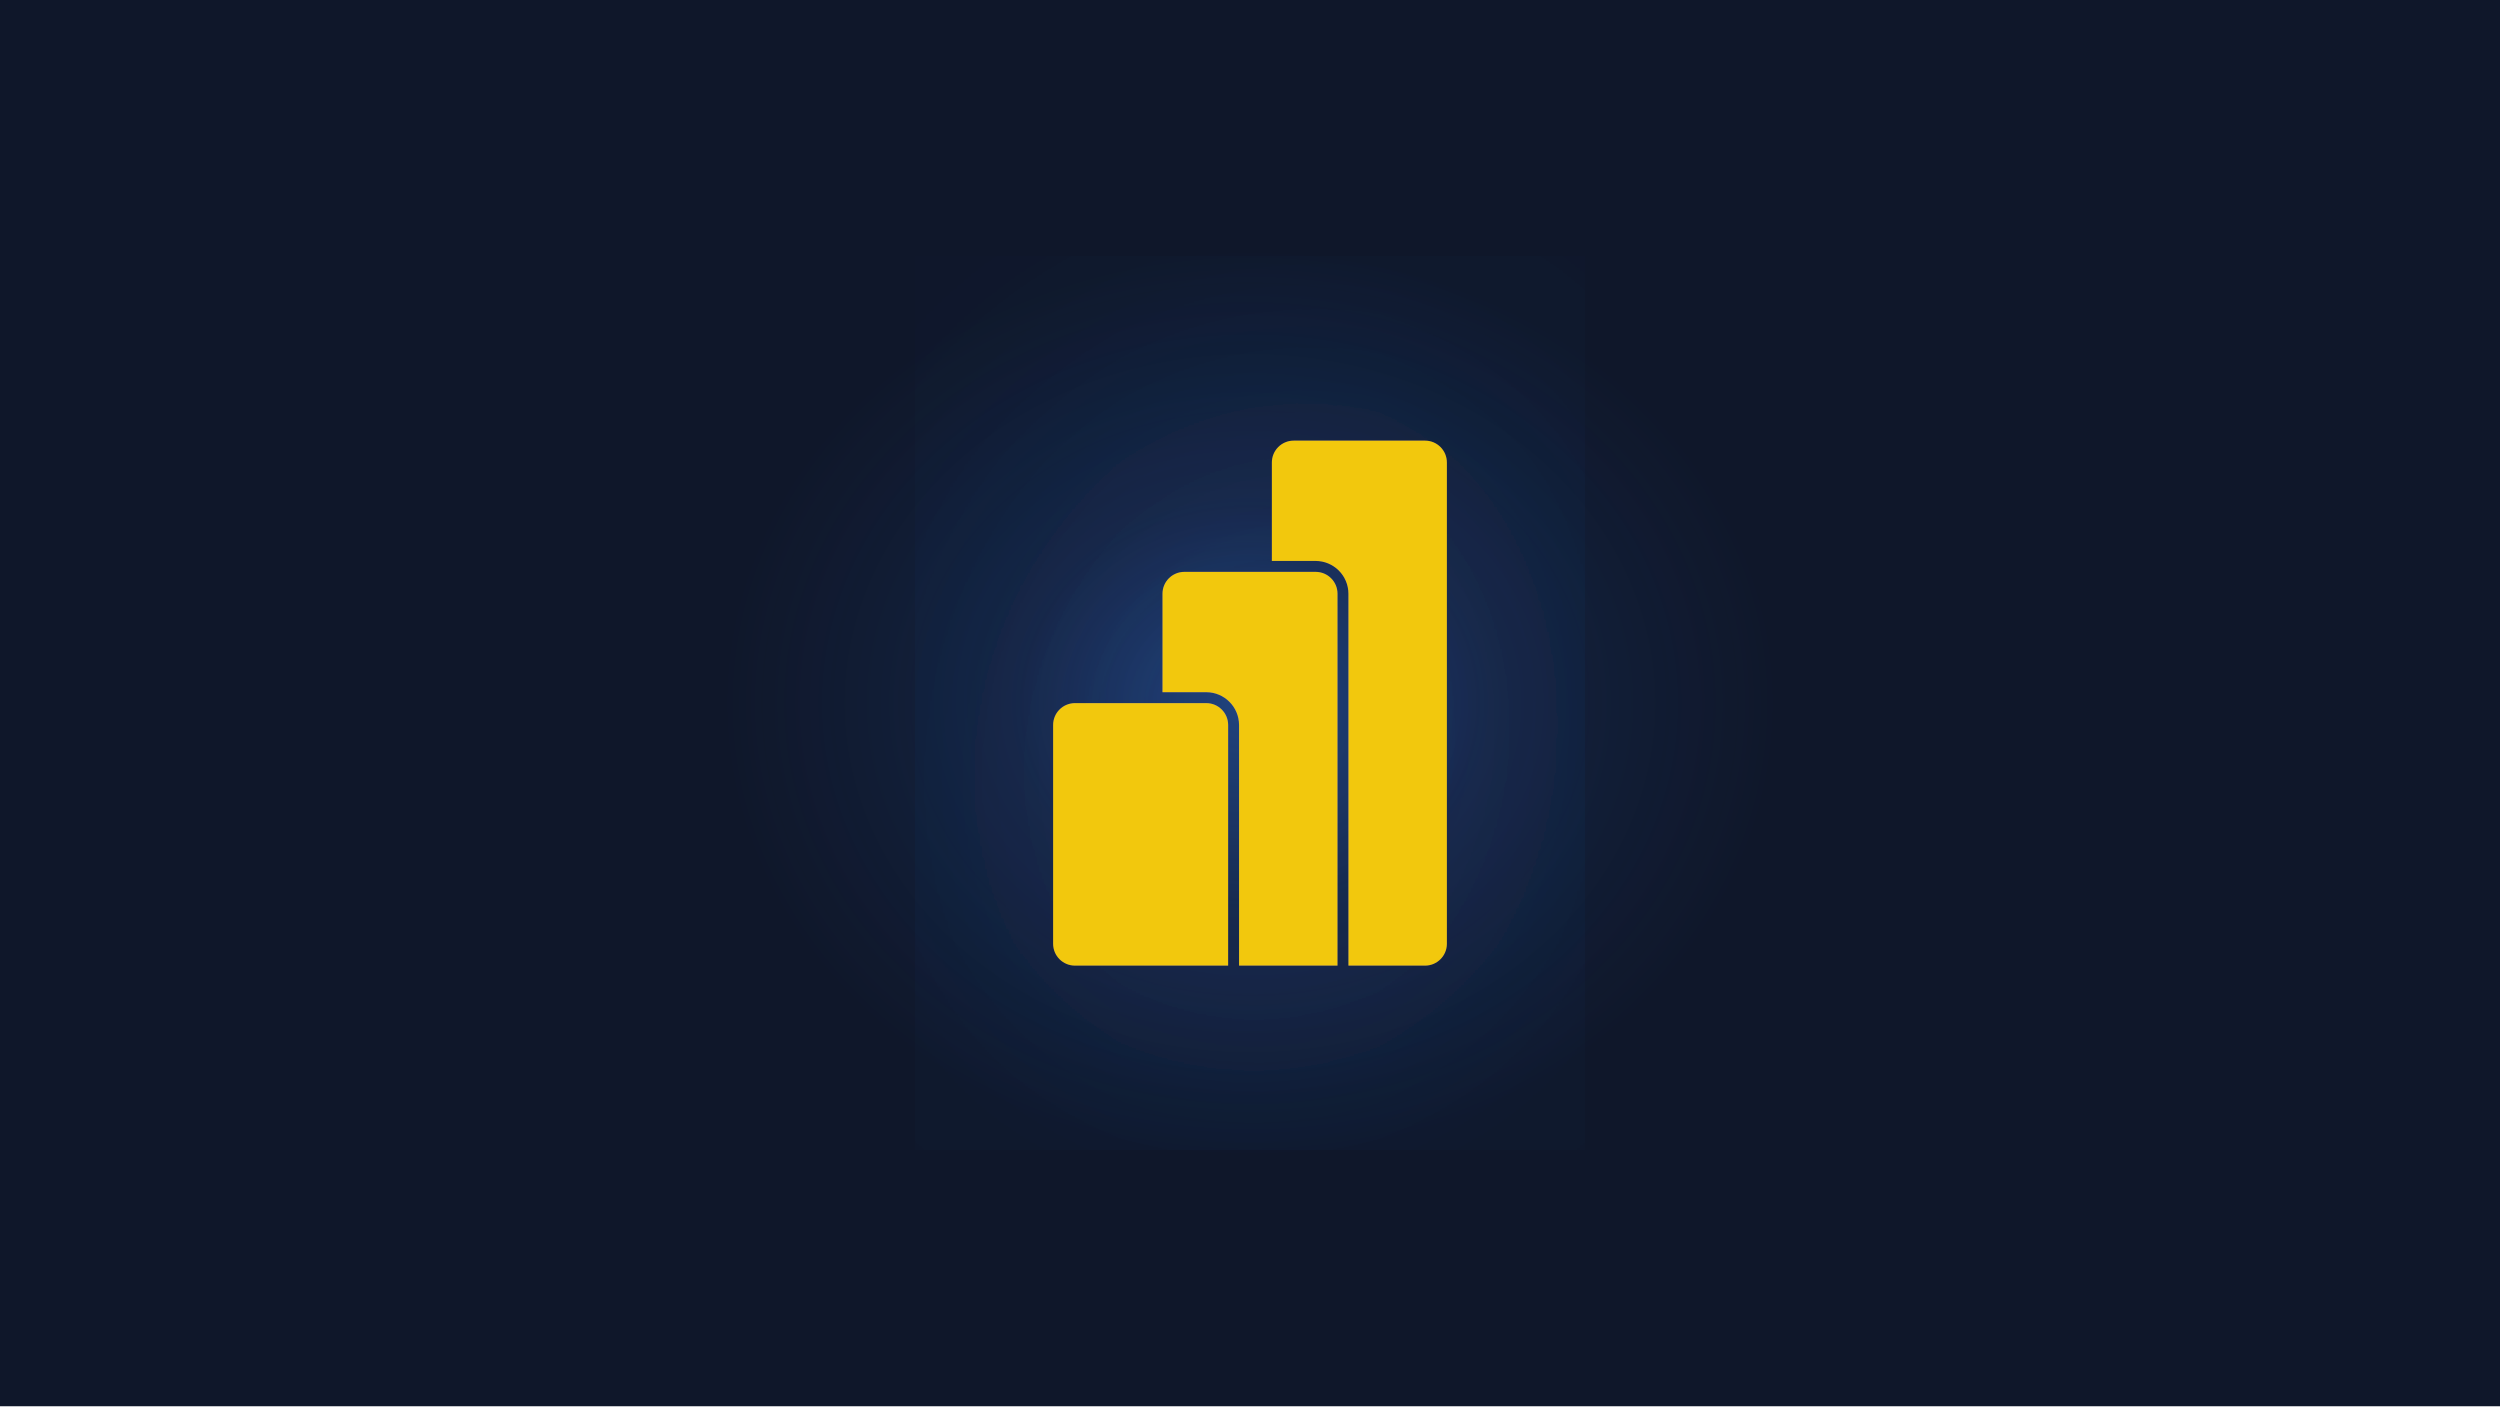
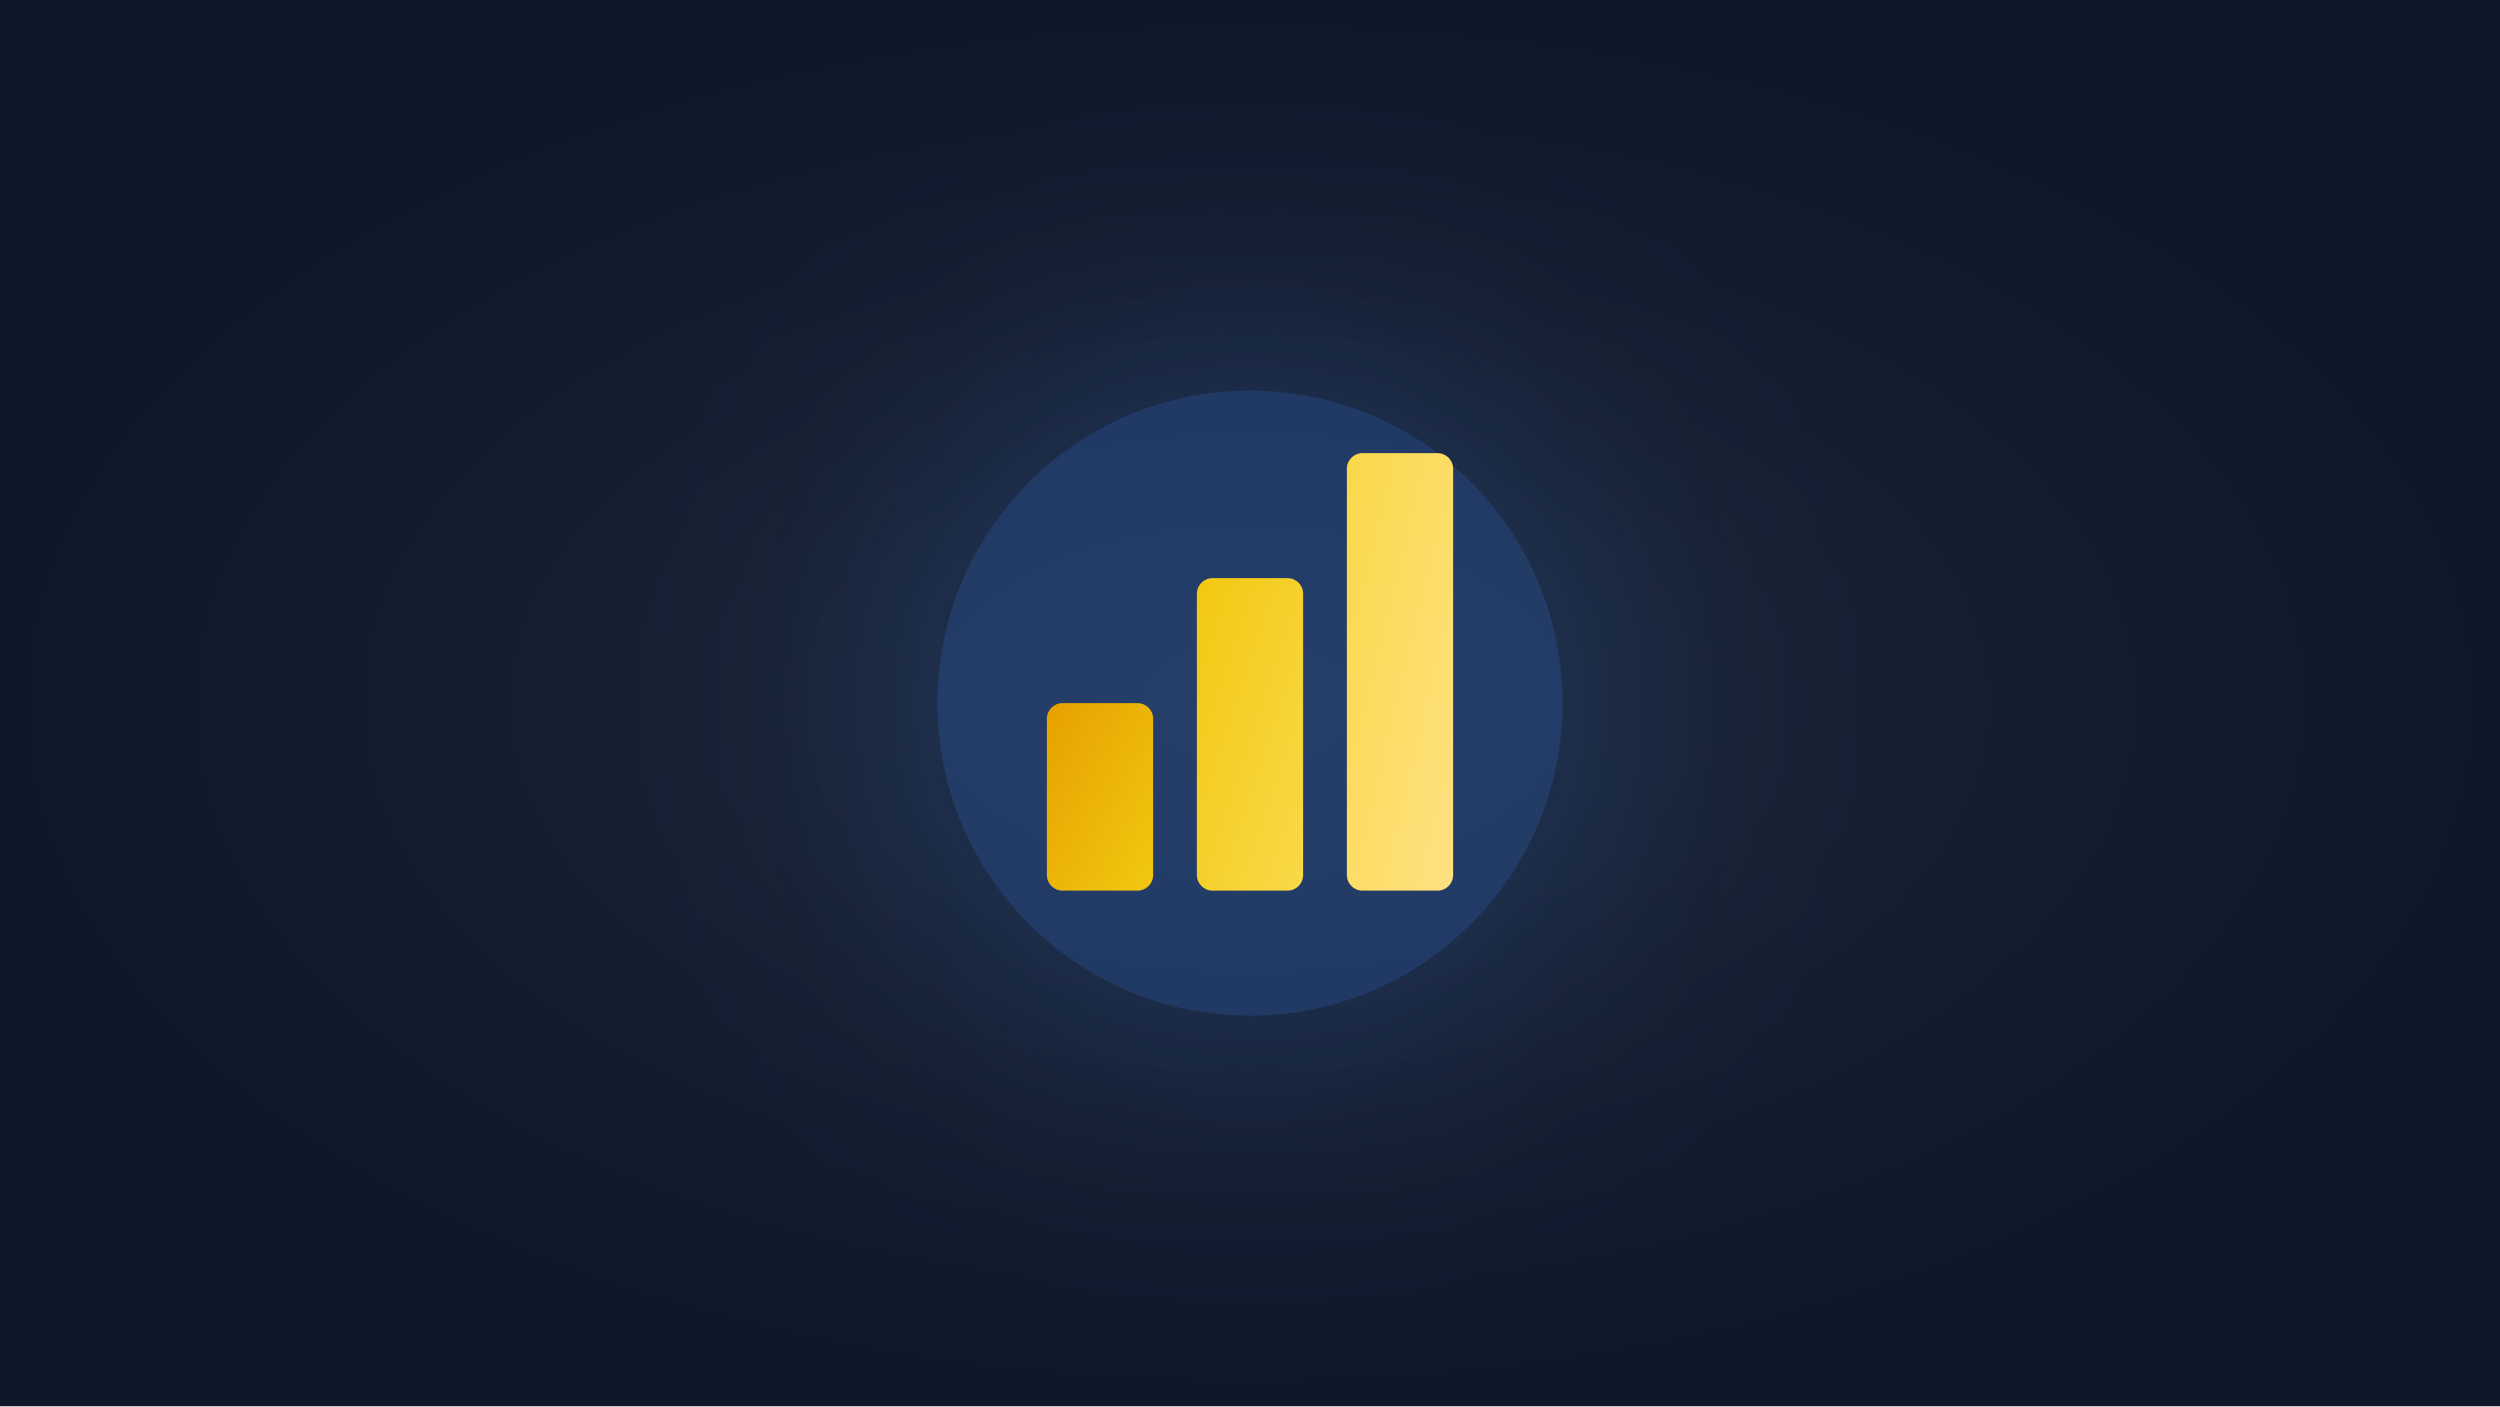
- <svg xmlns="http://www.w3.org/2000/svg" viewBox="0 0 1600 900" role="img" aria-labelledby="title">
+ <svg xmlns="http://www.w3.org/2000/svg" viewBox="0 0 800 450" width="100%" height="100%">
  <defs>
-     <radialGradient id="glow">
-       <stop stop-color="#3b82f6" stop-opacity=".34" />
-       <stop offset=".45" stop-color="#3b82f6" stop-opacity=".1" />
-       <stop offset="1" stop-color="#3b82f6" stop-opacity="0" />
+     <radialGradient id="bg-glow" cx="50%" cy="50%" r="50%" fx="50%" fy="50%">
+       <stop offset="0%" stop-color="#1e293b" />
+       <stop offset="100%" stop-color="#0f172a" />
    </radialGradient>
-     <filter id="logo-glow" x="-35%" y="-35%" width="170%" height="170%">
-       <feGaussianBlur in="SourceAlpha" stdDeviation="10" result="blur" />
-       <feFlood flood-color="#3b82f6" flood-opacity=".28" result="color" />
-       <feComposite in="color" in2="blur" operator="in" result="shadow" />
-       <feMerge>
-         <feMergeNode in="shadow" />
-         <feMergeNode in="SourceGraphic" />
-       </feMerge>
+     <filter id="glow" x="-50%" y="-50%" width="200%" height="200%">
+       <feGaussianBlur stdDeviation="45" result="blur" />
+       <feComposite in="SourceGraphic" in2="blur" operator="over" />
    </filter>
+     <linearGradient id="pbi-left" x1="0%" y1="0%" x2="100%" y2="100%">
+       <stop offset="0%" stop-color="#E6A100" />
+       <stop offset="100%" stop-color="#F2C811" />
+     </linearGradient>
+     <linearGradient id="pbi-middle" x1="0%" y1="0%" x2="100%" y2="100%">
+       <stop offset="0%" stop-color="#F2C811" />
+       <stop offset="100%" stop-color="#F9D949" />
+     </linearGradient>
+     <linearGradient id="pbi-right" x1="0%" y1="0%" x2="100%" y2="100%">
+       <stop offset="0%" stop-color="#F9D949" />
+       <stop offset="100%" stop-color="#FFE082" />
+     </linearGradient>
  </defs>
-   <rect width="1600" height="900" fill="#0f172a" />
-   <ellipse cx="800" cy="450" rx="340" ry="290" fill="url(#glow)" />
-   <g transform="translate(632 282) scale(14)" fill="#F2C811" filter="url(#logo-glow)">
-     <path d="M10 12a1 1 0 0 1 1 1v11H4a1 1 0 0 1-1-1V13a1 1 0 0 1 1-1h6Zm-2-.5V7a1 1 0 0 1 1-1h6a1 1 0 0 1 1 1v17h-4.5V13a1.5 1.5 0 0 0-1.5-1.5H8Zm5-6V1a1 1 0 0 1 1-1h6a1 1 0 0 1 1 1v22a1 1 0 0 1-1 1h-3.5V7A1.5 1.5 0 0 0 15 5.5h-2Z" />
+   <rect width="800" height="450" fill="url(#bg-glow)" />
+   <circle cx="400" cy="225" r="100" fill="#3b82f6" opacity="0.25" filter="url(#glow)" />
+   <g transform="translate(0, 5)">
+     <rect x="335" y="220" width="34" height="60" rx="5" fill="url(#pbi-left)" />
+     <rect x="383" y="180" width="34" height="100" rx="5" fill="url(#pbi-middle)" />
+     <rect x="431" y="140" width="34" height="140" rx="5" fill="url(#pbi-right)" />
  </g>
</svg>
